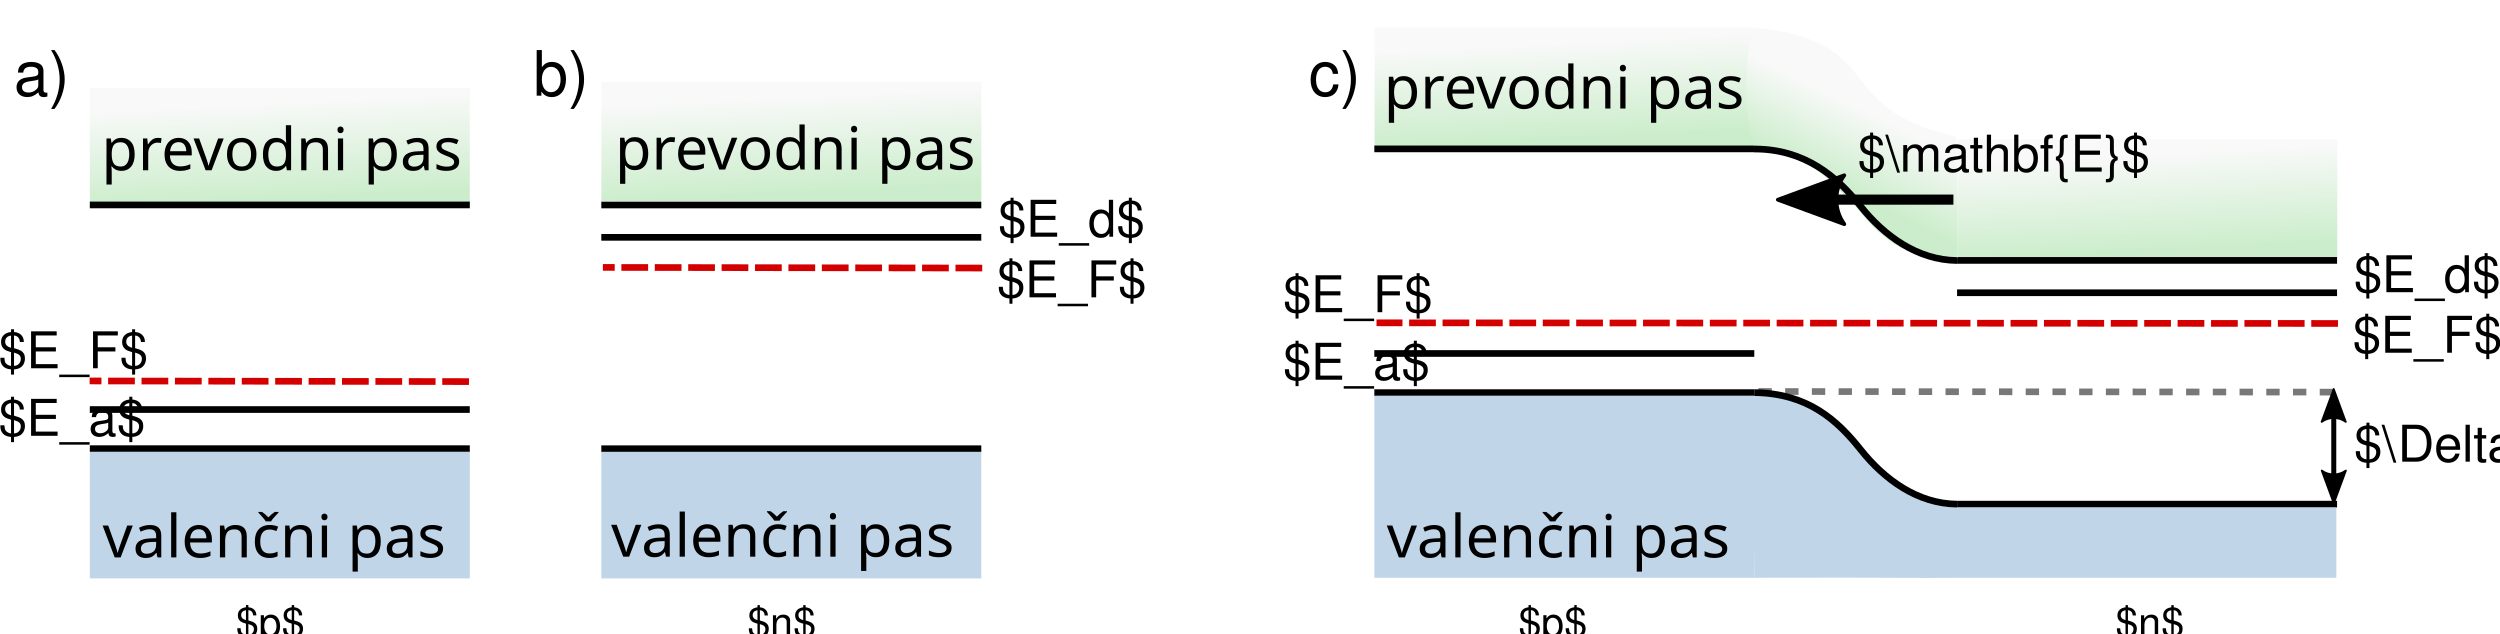
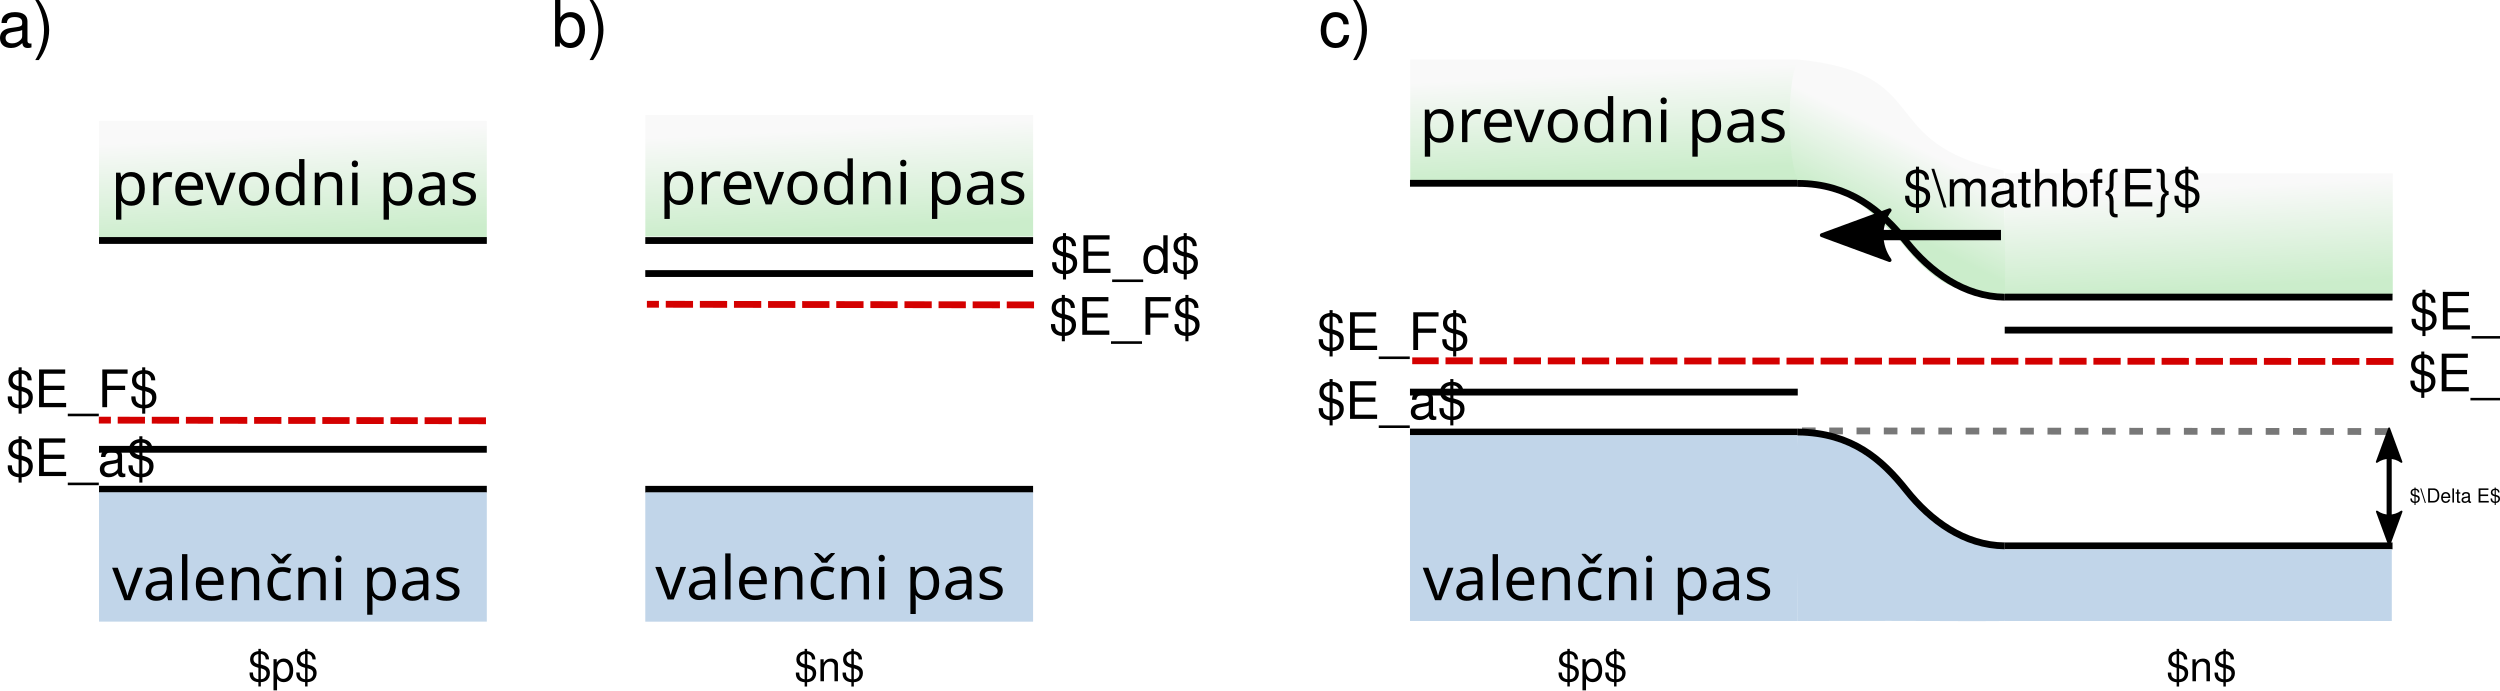
- <svg xmlns="http://www.w3.org/2000/svg" xmlns:xlink="http://www.w3.org/1999/xlink" version="1.1" id="svg2" viewBox="0 0 986.916 250.226" height="70.619mm" width="278.53mm">
+ <svg xmlns="http://www.w3.org/2000/svg" xmlns:xlink="http://www.w3.org/1999/xlink" version="1.1" id="svg2" viewBox="0 0 967.006 267.032" height="75.362mm" width="272.911mm">
  <defs id="defs4">
    <linearGradient id="linearGradient4352">
      <stop id="stop4354" offset="0" style="stop-color:#cbedcb;stop-opacity:1" />
      <stop id="stop4356" offset="1" style="stop-color:#f9f9f9;stop-opacity:1" />
    </linearGradient>
    <linearGradient id="linearGradient9941">
      <stop style="stop-color:#333333;stop-opacity:0.768" offset="0" id="stop9943" />
      <stop style="stop-color:#f9f9f9;stop-opacity:1" offset="1" id="stop9945" />
    </linearGradient>
    <marker orient="auto" refY="0" refX="0" id="Arrow2Mstart-9-7" style="overflow:visible">
-       <path id="path4360-2-5" style="fill:#000000;fill-opacity:1;fill-rule:evenodd;stroke:#000000;stroke-width:0.625;stroke-linejoin:round;stroke-opacity:1" d="M 8.719,4.034 -2.207,0.016 8.719,-4.002 c -1.745,2.372 -1.735,5.617 -6e-7,8.035 z" transform="scale(0.6,0.6)" />
+       <path id="path4360-2-5" style="fill:#000000;fill-opacity:1;fill-rule:evenodd;stroke:#000000;stroke-width:0.625;stroke-linejoin:round;stroke-opacity:1" d="M 8.719,4.034 -2.207,0.016 8.719,-4.002 c -1.745,2.372 -1.735,5.617 -6e-7,8.035 z" transform="scale(0.6)" />
    </marker>
    <marker orient="auto" refY="0" refX="0" id="marker6756-2-0-3" style="overflow:visible">
-       <path id="path6758-7-2-5" style="fill:#000000;fill-opacity:1;fill-rule:evenodd;stroke:#000000;stroke-width:0.625;stroke-linejoin:round;stroke-opacity:1" d="M 8.719,4.034 -2.207,0.016 8.719,-4.002 c -1.745,2.372 -1.735,5.617 -6e-7,8.035 z" transform="scale(-0.6,-0.6)" />
+       <path id="path6758-7-2-5" style="fill:#000000;fill-opacity:1;fill-rule:evenodd;stroke:#000000;stroke-width:0.625;stroke-linejoin:round;stroke-opacity:1" d="M 8.719,4.034 -2.207,0.016 8.719,-4.002 c -1.745,2.372 -1.735,5.617 -6e-7,8.035 z" transform="scale(-0.6)" />
    </marker>
    <marker orient="auto" refY="0" refX="0" id="marker6756-2-0-3-5" style="overflow:visible">
-       <path id="path6758-7-2-5-0" style="fill:#d40000;fill-opacity:1;fill-rule:evenodd;stroke:#d40000;stroke-width:0.625;stroke-linejoin:round;stroke-opacity:1" d="M 8.719,4.034 -2.207,0.016 8.719,-4.002 c -1.745,2.372 -1.735,5.617 -6e-7,8.035 z" transform="scale(-0.6,-0.6)" />
+       <path id="path6758-7-2-5-0" style="fill:#d40000;fill-opacity:1;fill-rule:evenodd;stroke:#d40000;stroke-width:0.625;stroke-linejoin:round;stroke-opacity:1" d="M 8.719,4.034 -2.207,0.016 8.719,-4.002 c -1.745,2.372 -1.735,5.617 -6e-7,8.035 z" transform="scale(-0.6)" />
    </marker>
    <marker orient="auto" refY="0" refX="0" id="Arrow2Mstart-9-7-0" style="overflow:visible">
-       <path id="path4360-2-5-6" style="fill:#000000;fill-opacity:1;fill-rule:evenodd;stroke:#000000;stroke-width:0.625;stroke-linejoin:round;stroke-opacity:1" d="M 8.719,4.034 -2.207,0.016 8.719,-4.002 c -1.745,2.372 -1.735,5.617 -6e-7,8.035 z" transform="scale(0.6,0.6)" />
+       <path id="path4360-2-5-6" style="fill:#000000;fill-opacity:1;fill-rule:evenodd;stroke:#000000;stroke-width:0.625;stroke-linejoin:round;stroke-opacity:1" d="M 8.719,4.034 -2.207,0.016 8.719,-4.002 c -1.745,2.372 -1.735,5.617 -6e-7,8.035 z" transform="scale(0.6)" />
    </marker>
    <marker orient="auto" refY="0" refX="0" id="marker6756-2-0-3-1" style="overflow:visible">
-       <path id="path6758-7-2-5-5" style="fill:#000000;fill-opacity:1;fill-rule:evenodd;stroke:#000000;stroke-width:0.625;stroke-linejoin:round;stroke-opacity:1" d="M 8.719,4.034 -2.207,0.016 8.719,-4.002 c -1.745,2.372 -1.735,5.617 -6e-7,8.035 z" transform="scale(-0.6,-0.6)" />
+       <path id="path6758-7-2-5-5" style="fill:#000000;fill-opacity:1;fill-rule:evenodd;stroke:#000000;stroke-width:0.625;stroke-linejoin:round;stroke-opacity:1" d="M 8.719,4.034 -2.207,0.016 8.719,-4.002 c -1.745,2.372 -1.735,5.617 -6e-7,8.035 z" transform="scale(-0.6)" />
    </marker>
    <marker orient="auto" refY="0" refX="0" id="marker6756-2-0-3-5-7" style="overflow:visible">
-       <path id="path6758-7-2-5-0-6" style="fill:#d40000;fill-opacity:1;fill-rule:evenodd;stroke:#d40000;stroke-width:0.625;stroke-linejoin:round;stroke-opacity:1" d="M 8.719,4.034 -2.207,0.016 8.719,-4.002 c -1.745,2.372 -1.735,5.617 -6e-7,8.035 z" transform="scale(-0.6,-0.6)" />
+       <path id="path6758-7-2-5-0-6" style="fill:#d40000;fill-opacity:1;fill-rule:evenodd;stroke:#d40000;stroke-width:0.625;stroke-linejoin:round;stroke-opacity:1" d="M 8.719,4.034 -2.207,0.016 8.719,-4.002 c -1.745,2.372 -1.735,5.617 -6e-7,8.035 z" transform="scale(-0.6)" />
    </marker>
    <marker orient="auto" refY="0" refX="0" id="Arrow2Mstart-9-7-0-8" style="overflow:visible">
-       <path id="path4360-2-5-6-9" style="fill:#000000;fill-opacity:1;fill-rule:evenodd;stroke:#000000;stroke-width:0.625;stroke-linejoin:round;stroke-opacity:1" d="M 8.719,4.034 -2.207,0.016 8.719,-4.002 c -1.745,2.372 -1.735,5.617 -6e-7,8.035 z" transform="scale(0.6,0.6)" />
+       <path id="path4360-2-5-6-9" style="fill:#000000;fill-opacity:1;fill-rule:evenodd;stroke:#000000;stroke-width:0.625;stroke-linejoin:round;stroke-opacity:1" d="M 8.719,4.034 -2.207,0.016 8.719,-4.002 c -1.745,2.372 -1.735,5.617 -6e-7,8.035 z" transform="scale(0.6)" />
    </marker>
    <marker orient="auto" refY="0" refX="0" id="marker6756-2-0-3-1-2" style="overflow:visible">
-       <path id="path6758-7-2-5-5-6" style="fill:#000000;fill-opacity:1;fill-rule:evenodd;stroke:#000000;stroke-width:0.625;stroke-linejoin:round;stroke-opacity:1" d="M 8.719,4.034 -2.207,0.016 8.719,-4.002 c -1.745,2.372 -1.735,5.617 -6e-7,8.035 z" transform="scale(-0.6,-0.6)" />
+       <path id="path6758-7-2-5-5-6" style="fill:#000000;fill-opacity:1;fill-rule:evenodd;stroke:#000000;stroke-width:0.625;stroke-linejoin:round;stroke-opacity:1" d="M 8.719,4.034 -2.207,0.016 8.719,-4.002 c -1.745,2.372 -1.735,5.617 -6e-7,8.035 z" transform="scale(-0.6)" />
    </marker>
    <marker orient="auto" refY="0" refX="0" id="marker6756-2-0-3-5-7-9" style="overflow:visible">
-       <path id="path6758-7-2-5-0-6-5" style="fill:#d40000;fill-opacity:1;fill-rule:evenodd;stroke:#d40000;stroke-width:0.625;stroke-linejoin:round;stroke-opacity:1" d="M 8.719,4.034 -2.207,0.016 8.719,-4.002 c -1.745,2.372 -1.735,5.617 -6e-7,8.035 z" transform="scale(-0.6,-0.6)" />
+       <path id="path6758-7-2-5-0-6-5" style="fill:#d40000;fill-opacity:1;fill-rule:evenodd;stroke:#d40000;stroke-width:0.625;stroke-linejoin:round;stroke-opacity:1" d="M 8.719,4.034 -2.207,0.016 8.719,-4.002 c -1.745,2.372 -1.735,5.617 -6e-7,8.035 z" transform="scale(-0.6)" />
    </marker>
    <linearGradient xlink:href="#linearGradient4352" id="linearGradient9019" gradientUnits="userSpaceOnUse" gradientTransform="matrix(1.023891,0,0,1.843137,169.1498,-115.9246)" x1="432.261" y1="93.334" x2="431.679" y2="72.025" />
    <linearGradient xlink:href="#linearGradient9941" id="linearGradient4749" gradientUnits="userSpaceOnUse" gradientTransform="matrix(1.023891,0,0,1.843137,399.2023,-115.9027)" x1="434.523" y1="214.882" x2="432.261" y2="76.877" />
    <marker orient="auto" refY="0" refX="0" id="Arrow2Mstart-9-3-0" style="overflow:visible">
      <path id="path4360-2-6-6" style="fill:#000000;fill-opacity:1;fill-rule:evenodd;stroke:#000000;stroke-width:0.625;stroke-linejoin:round;stroke-opacity:1" d="M 8.719,4.034 -2.207,0.016 8.719,-4.002 c -1.745,2.372 -1.735,5.617 -6e-7,8.035 z" transform="scale(0.6)" />
    </marker>
    <marker orient="auto" refY="0" refX="0" id="marker6756-2-0-1-3" style="overflow:visible">
      <path id="path6758-7-2-0-2" style="fill:#000000;fill-opacity:1;fill-rule:evenodd;stroke:#000000;stroke-width:0.625;stroke-linejoin:round;stroke-opacity:1" d="M 8.719,4.034 -2.207,0.016 8.719,-4.002 c -1.745,2.372 -1.735,5.617 -6e-7,8.035 z" transform="scale(-0.6)" />
    </marker>
-     <linearGradient xlink:href="#linearGradient4352" id="linearGradient9019-3" gradientUnits="userSpaceOnUse" gradientTransform="matrix(1.023891,0,0,1.843137,371.0911,-118.2033)" x1="432.261" y1="93.334" x2="431.679" y2="72.025" />
+     <linearGradient xlink:href="#linearGradient4352" id="linearGradient9019-3" gradientUnits="userSpaceOnUse" gradientTransform="matrix(1.023891,0,0,1.843137,380.4661,-118.2033)" x1="432.261" y1="93.334" x2="431.679" y2="72.025" />
    <linearGradient xlink:href="#linearGradient4352" id="linearGradient9019-3-3" gradientUnits="userSpaceOnUse" gradientTransform="matrix(1.023891,0,0,1.843137,676.3318,-139.6655)" x1="432.261" y1="93.334" x2="431.679" y2="72.025" />
    <linearGradient xlink:href="#linearGradient4352" id="linearGradient9019-3-3-9" gradientUnits="userSpaceOnUse" gradientTransform="matrix(1.023891,0,0,1.843137,906.3844,-95.64363)" x1="432.261" y1="93.334" x2="431.679" y2="72.025" />
    <linearGradient xlink:href="#linearGradient4352" id="linearGradient1047" x1="1222.693" y1="49.116" x2="1236.976" y2="20.265" gradientUnits="userSpaceOnUse" gradientTransform="translate(-3.2226563e-5,3.0991211e-6)" />
  </defs>
-   <g id="layer1" transform="translate(-500.5164,23.16668)">
+   <g id="layer1" transform="translate(-497.6721,35.28532)">
    <rect style="opacity:1;fill:url(#linearGradient9019);fill-opacity:1;fill-rule:nonzero;stroke:none;stroke-width:2;stroke-linecap:butt;stroke-linejoin:bevel;stroke-miterlimit:4;stroke-dasharray:none;stroke-dashoffset:0;stroke-opacity:1" id="rect5024-8-4-3-9-7" width="150" height="47" x="535.97" y="11.485" />
    <path style="fill:none;fill-rule:evenodd;stroke:#000000;stroke-width:2.638;stroke-linecap:butt;stroke-linejoin:miter;stroke-miterlimit:4;stroke-dasharray:none;stroke-opacity:1" d="m 685.97,153.954 h -150" id="path3450-5-59-1-3-1" />
    <rect style="opacity:1;fill:#c1d5e9;fill-opacity:1;fill-rule:nonzero;stroke:none;stroke-width:2;stroke-linecap:butt;stroke-linejoin:bevel;stroke-miterlimit:4;stroke-dasharray:none;stroke-dashoffset:0;stroke-opacity:1" id="rect5024-8-9-7-7" width="150" height="50" x="535.97" y="155.162" />
    <path style="fill:none;fill-rule:evenodd;stroke:#000000;stroke-width:2.638;stroke-linecap:butt;stroke-linejoin:miter;stroke-miterlimit:4;stroke-dasharray:none;stroke-opacity:1" d="m 685.97,57.733 h -150" id="path3450-5-59-1-4-4-6" />
    <path style="fill:#999999;fill-rule:evenodd;stroke:#000000;stroke-width:2.638;stroke-linecap:butt;stroke-linejoin:miter;stroke-miterlimit:4;stroke-dasharray:none;stroke-opacity:1" d="m 685.964,138.505 h -150" id="path3450-5-59-1-3-4-4" />
    <path style="fill:#ff0000;fill-rule:evenodd;stroke:#d40000;stroke-width:2.638;stroke-linecap:butt;stroke-linejoin:miter;stroke-miterlimit:4;stroke-dasharray:10.552, 2.638;stroke-dashoffset:0;stroke-opacity:1" d="m 685.65,127.471 -149.75,-0.25" id="path3450-5-59-1-3-4-4-6" />
-     <path style="fill:none;fill-rule:evenodd;stroke:#000000;stroke-width:2.638;stroke-linecap:butt;stroke-linejoin:miter;stroke-miterlimit:4;stroke-dasharray:none;stroke-opacity:1" d="m 887.897,153.976 h -150" id="path3450-5-59-1-3" />
-     <rect style="opacity:1;fill:#c1d5e9;fill-opacity:1;fill-rule:nonzero;stroke:none;stroke-width:2;stroke-linecap:butt;stroke-linejoin:bevel;stroke-miterlimit:4;stroke-dasharray:none;stroke-dashoffset:0;stroke-opacity:1" id="rect5024-8-9-7" width="150" height="50" x="737.897" y="155.184" />
-     <path style="fill:none;fill-rule:evenodd;stroke:#000000;stroke-width:2.638;stroke-linecap:butt;stroke-linejoin:miter;stroke-miterlimit:4;stroke-dasharray:none;stroke-opacity:1" d="m 887.897,57.755 h -150" id="path3450-5-59-1-4-4" />
-     <path style="fill:none;fill-rule:evenodd;stroke:#000000;stroke-width:2.638;stroke-linecap:butt;stroke-linejoin:miter;stroke-miterlimit:4;stroke-dasharray:none;stroke-opacity:1" d="m 887.892,70.526 h -150" id="path3450-5-59-1-3-4" />
-     <path style="fill:#ff0000;fill-rule:evenodd;stroke:#d40000;stroke-width:2.638;stroke-linecap:butt;stroke-linejoin:miter;stroke-miterlimit:4;stroke-dasharray:10.552, 2.638;stroke-dashoffset:0;stroke-opacity:1" d="m 888.266,82.649 -149.75,-0.25" id="path3450-5-59-1-3-4-4-6-5" />
-     <path style="fill:#ff0000;fill-rule:evenodd;stroke:#787878;stroke-width:2.638;stroke-linecap:butt;stroke-linejoin:miter;stroke-miterlimit:4;stroke-dasharray:5.276,5.276;stroke-dashoffset:0;stroke-opacity:1" d="m 1421.547,131.63 -228.494,-0.25" id="path3450-5-59-1-3-4-4-6-5-1-0-20" />
+     <path style="fill:none;fill-rule:evenodd;stroke:#000000;stroke-width:2.638;stroke-linecap:butt;stroke-linejoin:miter;stroke-miterlimit:4;stroke-dasharray:none;stroke-opacity:1" d="m 887.897,153.976 h -150" id="path3450-5-59-1-3" transform="translate(9.374999)" />
+     <rect style="opacity:1;fill:#c1d5e9;fill-opacity:1;fill-rule:nonzero;stroke:none;stroke-width:2;stroke-linecap:butt;stroke-linejoin:bevel;stroke-miterlimit:4;stroke-dasharray:none;stroke-dashoffset:0;stroke-opacity:1" id="rect5024-8-9-7" width="150" height="50" x="747.272" y="155.184" />
+     <path style="fill:none;fill-rule:evenodd;stroke:#000000;stroke-width:2.638;stroke-linecap:butt;stroke-linejoin:miter;stroke-miterlimit:4;stroke-dasharray:none;stroke-opacity:1" d="m 887.897,57.755 h -150" id="path3450-5-59-1-4-4" transform="translate(9.374999)" />
+     <path style="fill:none;fill-rule:evenodd;stroke:#000000;stroke-width:2.638;stroke-linecap:butt;stroke-linejoin:miter;stroke-miterlimit:4;stroke-dasharray:none;stroke-opacity:1" d="m 887.892,70.526 h -150" id="path3450-5-59-1-3-4" transform="translate(9.374999)" />
+     <path style="fill:#ff0000;fill-rule:evenodd;stroke:#d40000;stroke-width:2.638;stroke-linecap:butt;stroke-linejoin:miter;stroke-miterlimit:4;stroke-dasharray:10.552, 2.638;stroke-dashoffset:0;stroke-opacity:1" d="m 888.266,82.649 -149.75,-0.25" id="path3450-5-59-1-3-4-4-6-5" transform="translate(9.374999)" />
+     <path style="fill:#ff0000;fill-rule:evenodd;stroke:#787878;stroke-width:2.638;stroke-linecap:butt;stroke-linejoin:miter;stroke-miterlimit:4;stroke-dasharray:5.276, 5.276;stroke-dashoffset:0;stroke-opacity:1" d="m 1421.547,131.63 -228.494,-0.25" id="path3450-5-59-1-3-4-4-6-5-1-0-20" />
    <path style="fill:none;fill-rule:evenodd;stroke:#000000;stroke-width:2.638;stroke-linecap:butt;stroke-linejoin:miter;stroke-miterlimit:4;stroke-dasharray:none;stroke-opacity:1" d="m 1193.059,131.83 h -150" id="path3450-5-59-1-3-1-1" />
    <rect style="opacity:1;fill:#c1d5e9;fill-opacity:1;fill-rule:nonzero;stroke:none;stroke-width:2;stroke-linecap:butt;stroke-linejoin:bevel;stroke-miterlimit:4;stroke-dasharray:none;stroke-dashoffset:0;stroke-opacity:1" id="rect5024-8-9-7-7-8" width="150" height="71.885" x="1043.059" y="133.037" />
    <rect style="opacity:1;fill:url(#linearGradient9019-3-3);fill-opacity:1;fill-rule:nonzero;stroke:none;stroke-width:2;stroke-linecap:butt;stroke-linejoin:bevel;stroke-miterlimit:4;stroke-dasharray:none;stroke-dashoffset:0;stroke-opacity:1" id="rect5024-8-4-3-9-7-5-2" width="150" height="47" x="1043.152" y="-12.256" />
    <path style="fill:none;fill-rule:evenodd;stroke:#000000;stroke-width:2.638;stroke-linecap:butt;stroke-linejoin:miter;stroke-miterlimit:4;stroke-dasharray:none;stroke-opacity:1" d="m 1193.059,35.608 h -150" id="path3450-5-59-1-4-4-6-7" />
    <path style="fill:#999999;fill-rule:evenodd;stroke:#000000;stroke-width:2.638;stroke-linecap:butt;stroke-linejoin:miter;stroke-miterlimit:4;stroke-dasharray:none;stroke-opacity:1" d="m 1193.053,116.38 h -150" id="path3450-5-59-1-3-4-4-9" />
    <path style="fill:none;fill-rule:evenodd;stroke:#000000;stroke-width:2.638;stroke-linecap:butt;stroke-linejoin:miter;stroke-miterlimit:4;stroke-dasharray:none;stroke-opacity:1" d="m 1423.111,175.852 h -150" id="path3450-5-59-1-3-0" />
    <rect style="opacity:1;fill:#c1d5e9;fill-opacity:1;fill-rule:nonzero;stroke:none;stroke-width:2;stroke-linecap:butt;stroke-linejoin:bevel;stroke-miterlimit:4;stroke-dasharray:none;stroke-dashoffset:0;stroke-opacity:1" id="rect5024-8-9-7-2" width="149.721" height="27.704" x="1273.111" y="177.218" />
    <rect style="opacity:1;fill:url(#linearGradient9019-3-3-9);fill-opacity:1;fill-rule:nonzero;stroke:none;stroke-width:2;stroke-linecap:butt;stroke-linejoin:bevel;stroke-miterlimit:4;stroke-dasharray:none;stroke-dashoffset:0;stroke-opacity:1" id="rect5024-8-4-3-9-7-5-2-7" width="150" height="47" x="1273.205" y="31.766" />
    <path style="fill:none;fill-rule:evenodd;stroke:#000000;stroke-width:2.638;stroke-linecap:butt;stroke-linejoin:miter;stroke-miterlimit:4;stroke-dasharray:none;stroke-opacity:1" d="m 1423.111,79.63 h -150" id="path3450-5-59-1-4-4-3" />
    <path style="fill:none;fill-rule:evenodd;stroke:#000000;stroke-width:2.638;stroke-linecap:butt;stroke-linejoin:miter;stroke-miterlimit:4;stroke-dasharray:none;stroke-opacity:1" d="m 1423.105,92.402 h -150" id="path3450-5-59-1-3-4-7" />
    <path style="fill:#ff0000;fill-rule:evenodd;stroke:#d40000;stroke-width:2.638;stroke-linecap:butt;stroke-linejoin:miter;stroke-miterlimit:4;stroke-dasharray:10.552, 2.638;stroke-dashoffset:0;stroke-opacity:1" d="m 1423.48,104.524 -379.56,-0.25" id="path3450-5-59-1-3-4-4-6-5-1" />
    <path style="fill:url(#linearGradient1047);fill-opacity:1;fill-rule:evenodd;stroke:none;stroke-width:0.937px;stroke-linecap:butt;stroke-linejoin:miter;stroke-opacity:1" d="m 1272.679,30.669 c -50.243,-10.902 -26.123,-37.594 -79.527,-42.924 -4.793,9.907 -3.881,39.708 0,47 22.22,2.69 30.374,14.779 38.267,21.618 17.032,22.029 26.718,21.93 41.786,22.404 0.13,-16.559 0.074,-29.031 -0.526,-48.097 z" id="path147-3" />
    <path style="fill:none;fill-rule:evenodd;stroke:#000000;stroke-width:2.64;stroke-linecap:butt;stroke-linejoin:miter;stroke-miterlimit:4;stroke-dasharray:none;stroke-opacity:1" d="m 1192.951,35.655 c 20.1,-0.044 32.802,10.923 42.06,22.574 9.257,11.651 22.439,21.299 38.108,21.444" id="path4813" />
    <path style="fill:#c1d5e9;fill-opacity:1;fill-rule:evenodd;stroke:none;stroke-width:0.937px;stroke-linecap:butt;stroke-linejoin:miter;stroke-opacity:1" d="m 1193.059,204.922 c 60.914,-0.163 61.032,0.202 80.052,0 4.793,-9.907 3.881,-20.571 0,-27.863 -22.22,-2.69 -30.374,-14.779 -38.267,-21.618 -17.032,-22.029 -26.718,-21.93 -41.786,-22.404 -2.12,26.221 0.099,47.09 0,71.885 z" id="path147" />
    <path style="fill:none;fill-rule:evenodd;stroke:#000000;stroke-width:2.64;stroke-linecap:butt;stroke-linejoin:miter;stroke-miterlimit:4;stroke-dasharray:none;stroke-opacity:1" d="m 1193.034,131.821 c 21.187,0.253 32.802,10.923 42.06,22.574 9.257,11.651 22.348,21.312 38.017,21.456" id="path4813-4" />
    <path style="fill:none;fill-rule:evenodd;stroke:#000000;stroke-width:4;stroke-linecap:butt;stroke-linejoin:miter;stroke-miterlimit:4;stroke-dasharray:none;stroke-opacity:1;marker-end:url(#marker6756-2-0-3-1)" d="m 1271.658,55.64 h -64" id="path6462" />
    <path style="fill:none;fill-rule:evenodd;stroke:#000000;stroke-width:1.976;stroke-linecap:butt;stroke-linejoin:miter;stroke-miterlimit:4;stroke-dasharray:none;stroke-opacity:1;marker-start:url(#Arrow2Mstart-9-3-0);marker-end:url(#marker6756-2-0-1-3)" d="m 1421.809,172.931 v -39.894" id="path3450-5-9-4-3-4" />
-     <text xml:space="preserve" style="font-style:italic;font-variant:normal;font-weight:normal;font-stretch:normal;line-height:0%;font-family:msbm10;-inkscape-font-specification:'msbm10 Italic';letter-spacing:0px;word-spacing:0px;fill:#000000;fill-opacity:1;stroke:none;stroke-width:0.937px;stroke-linecap:butt;stroke-linejoin:miter;stroke-opacity:1" x="1468.369" y="200.211" id="text17025">
-       <tspan id="tspan17023" x="1468.369" y="200.211" style="font-size:23.437px;line-height:1.25;stroke-width:0.937px"> </tspan>
-     </text>
-     <text xml:space="preserve" style="font-style:normal;font-variant:normal;font-weight:normal;font-stretch:normal;line-height:0%;font-family:'Nimbus Sans L';-inkscape-font-specification:Sans;letter-spacing:0px;word-spacing:0px;fill:#000000;fill-opacity:1;stroke:none;stroke-width:1px;stroke-linecap:butt;stroke-linejoin:miter;stroke-opacity:1" x="499.865" y="148.864" id="text4870-3-7-9-5-2">
-       <tspan id="tspan4872-6-8-7-4-6" x="499.865" y="148.864" style="font-size:20px;line-height:1.25">$E_a$</tspan>
-     </text>
-     <text xml:space="preserve" style="font-style:normal;font-variant:normal;font-weight:normal;font-stretch:normal;line-height:0%;font-family:'Nimbus Sans L';-inkscape-font-specification:Sans;letter-spacing:0px;word-spacing:0px;fill:#000000;fill-opacity:1;stroke:none;stroke-width:1px;stroke-linecap:butt;stroke-linejoin:miter;stroke-opacity:1" x="894.455" y="70.3" id="text4870-3-7-9-5">
-       <tspan id="tspan4872-6-8-7-4" x="894.455" y="70.3" style="font-size:20px;line-height:1.25">$E_d$</tspan>
-     </text>
-     <g id="g16998" transform="translate(0,0.02187021)">
-       <text id="text5056-2-1-5-6-7-1" y="228.182" x="593.546" style="font-style:normal;font-variant:normal;font-weight:normal;font-stretch:normal;line-height:0%;font-family:'Nimbus Sans L';-inkscape-font-specification:Sans;letter-spacing:0px;word-spacing:0px;fill:#000000;fill-opacity:1;stroke:none;stroke-width:1px;stroke-linecap:butt;stroke-linejoin:miter;stroke-opacity:1" xml:space="preserve">
-         <tspan style="font-size:16.25px;line-height:1.25" y="228.182" x="593.546" id="tspan5058-7-9-0-1-4-0">$p$</tspan>
-       </text>
-       <text id="text5056-2-1-5-6-7" y="228.204" x="795.473" style="font-style:normal;font-variant:normal;font-weight:normal;font-stretch:normal;line-height:0%;font-family:'Nimbus Sans L';-inkscape-font-specification:Sans;letter-spacing:0px;word-spacing:0px;fill:#000000;fill-opacity:1;stroke:none;stroke-width:1px;stroke-linecap:butt;stroke-linejoin:miter;stroke-opacity:1" xml:space="preserve">
-         <tspan style="font-size:16.25px;line-height:1.25" y="228.204" x="795.473" id="tspan5058-7-9-0-1-4">$n$</tspan>
-       </text>
-     </g>
-     <text xml:space="preserve" style="font-style:normal;font-variant:normal;font-weight:normal;font-stretch:normal;line-height:0%;font-family:'Nimbus Sans L';-inkscape-font-specification:Sans;letter-spacing:0px;word-spacing:0px;fill:#000000;fill-opacity:1;stroke:none;stroke-width:1px;stroke-linecap:butt;stroke-linejoin:miter;stroke-opacity:1" x="894.007" y="94.214" id="text4870-3-7-9-5-3">
-       <tspan id="tspan4872-6-8-7-4-5" x="894.007" y="94.214" style="font-size:20px;line-height:1.25">$E_F$</tspan>
-     </text>
-     <text xml:space="preserve" style="font-style:normal;font-variant:normal;font-weight:normal;font-stretch:normal;line-height:0%;font-family:'Nimbus Sans L';-inkscape-font-specification:Sans;letter-spacing:0px;word-spacing:0px;fill:#000000;fill-opacity:1;stroke:none;stroke-width:1px;stroke-linecap:butt;stroke-linejoin:miter;stroke-opacity:1" x="499.865" y="122.214" id="text4870-3-7-9-5-2-6">
-       <tspan id="tspan4872-6-8-7-4-6-2" x="499.865" y="122.214" style="font-size:20px;line-height:1.25">$E_F$</tspan>
-     </text>
-     <text xml:space="preserve" style="font-style:italic;font-variant:normal;font-weight:normal;font-stretch:normal;line-height:0%;font-family:msbm10;-inkscape-font-specification:'msbm10 Italic';letter-spacing:0px;word-spacing:0px;fill:#000000;fill-opacity:1;stroke:none;stroke-width:0.937px;stroke-linecap:butt;stroke-linejoin:miter;stroke-opacity:1" x="541.022" y="196.871" id="text11946">
-       <tspan id="tspan11944" x="541.022" y="196.871" style="font-style:normal;font-variant:normal;font-weight:normal;font-stretch:normal;font-size:23.437px;line-height:1.25;font-family:msbm10;-inkscape-font-specification:msbm10;stroke-width:0.937px">valenčni pas</tspan>
-     </text>
-     <text xml:space="preserve" style="font-style:italic;font-variant:normal;font-weight:normal;font-stretch:normal;line-height:0%;font-family:msbm10;-inkscape-font-specification:'msbm10 Italic';letter-spacing:0px;word-spacing:0px;fill:#000000;fill-opacity:1;stroke:none;stroke-width:0.937px;stroke-linecap:butt;stroke-linejoin:miter;stroke-opacity:1" x="540.551" y="44.059" id="text11946-9">
-       <tspan id="tspan11944-1" x="540.551" y="44.059" style="font-style:normal;font-variant:normal;font-weight:normal;font-stretch:normal;font-size:23.437px;line-height:1.25;font-family:msbm10;-inkscape-font-specification:msbm10;stroke-width:0.937px">prevodni pas</tspan>
-     </text>
-     <text xml:space="preserve" style="font-style:normal;font-variant:normal;font-weight:normal;font-stretch:normal;line-height:0%;font-family:'Nimbus Sans L';-inkscape-font-specification:'Nimbus Sans L';letter-spacing:0px;word-spacing:0px;fill:#000000;fill-opacity:1;stroke:none;stroke-width:0.988px;stroke-linecap:butt;stroke-linejoin:miter;stroke-opacity:1" x="506.01" y="14.591" id="text8370">
-       <tspan id="tspan8368" x="506.01" y="14.591" style="font-style:normal;font-variant:normal;font-weight:normal;font-stretch:normal;font-size:24.694px;line-height:1.25;font-family:'Nimbus Sans L';-inkscape-font-specification:'Nimbus Sans L';stroke-width:0.988px">a)</tspan>
-     </text>
-     <text xml:space="preserve" style="font-style:italic;font-variant:normal;font-weight:normal;font-stretch:normal;line-height:0%;font-family:msbm10;-inkscape-font-specification:'msbm10 Italic';letter-spacing:0px;word-spacing:0px;fill:#000000;fill-opacity:1;stroke:none;stroke-width:0.988px;stroke-linecap:butt;stroke-linejoin:miter;stroke-opacity:1" x="711.045" y="14.591" id="text8370-2">
-       <tspan id="tspan8368-2" x="711.045" y="14.591" style="font-style:normal;font-variant:normal;font-weight:normal;font-stretch:normal;font-size:24.694px;line-height:1.25;font-family:'Nimbus Sans L';-inkscape-font-specification:'Nimbus Sans L';stroke-width:0.988px">b)</tspan>
-     </text>
+     <rect style="opacity:1;fill:url(#linearGradient9019-3);fill-opacity:1;fill-rule:nonzero;stroke:none;stroke-width:2;stroke-linecap:butt;stroke-linejoin:bevel;stroke-miterlimit:4;stroke-dasharray:none;stroke-dashoffset:0;stroke-opacity:1" id="rect5024-8-4-3-9-7-5" width="150" height="47" x="747.286" y="9.206" />
    <text xml:space="preserve" style="font-style:normal;font-variant:normal;font-weight:normal;font-stretch:normal;line-height:0%;font-family:'Nimbus Sans L';-inkscape-font-specification:Sans;letter-spacing:0px;word-spacing:0px;fill:#000000;fill-opacity:1;stroke:none;stroke-width:1px;stroke-linecap:butt;stroke-linejoin:miter;stroke-opacity:1" x="1233.773" y="44.58" id="text4870-3-7-9-5-5-5">
      <tspan id="tspan4872-6-8-7-4-9-6" x="1233.773" y="44.58" style="font-size:20px;line-height:1.25">$\mathbf{E}$</tspan>
    </text>
    <text xml:space="preserve" style="font-style:normal;font-variant:normal;font-weight:normal;font-stretch:normal;line-height:0%;font-family:'Nimbus Sans L';-inkscape-font-specification:Sans;letter-spacing:0px;word-spacing:0px;fill:#000000;fill-opacity:1;stroke:none;stroke-width:1px;stroke-linecap:butt;stroke-linejoin:miter;stroke-opacity:1" x="1429.668" y="92.176" id="text4870-3-7-9-5-5">
      <tspan id="tspan4872-6-8-7-4-9" x="1429.668" y="92.176" style="font-size:20px;line-height:1.25">$E_d$</tspan>
    </text>
    <text xml:space="preserve" style="font-style:normal;font-variant:normal;font-weight:normal;font-stretch:normal;line-height:0%;font-family:'Nimbus Sans L';-inkscape-font-specification:Sans;letter-spacing:0px;word-spacing:0px;fill:#000000;fill-opacity:1;stroke:none;stroke-width:1px;stroke-linecap:butt;stroke-linejoin:miter;stroke-opacity:1" x="1006.954" y="126.74" id="text4870-3-7-9-5-2-8">
      <tspan id="tspan4872-6-8-7-4-6-9" x="1006.954" y="126.74" style="font-size:20px;line-height:1.25">$E_a$</tspan>
    </text>
    <text xml:space="preserve" style="font-style:normal;font-variant:normal;font-weight:normal;font-stretch:normal;line-height:0%;font-family:'Nimbus Sans L';-inkscape-font-specification:Sans;letter-spacing:0px;word-spacing:0px;fill:#000000;fill-opacity:1;stroke:none;stroke-width:1px;stroke-linecap:butt;stroke-linejoin:miter;stroke-opacity:1" x="1429.22" y="116.089" id="text4870-3-7-9-5-3-2">
      <tspan id="tspan4872-6-8-7-4-5-9" x="1429.22" y="116.089" style="font-size:20px;line-height:1.25">$E_F$</tspan>
    </text>
    <text xml:space="preserve" style="font-style:normal;font-variant:normal;font-weight:normal;font-stretch:normal;line-height:0%;font-family:'Nimbus Sans L';-inkscape-font-specification:Sans;letter-spacing:0px;word-spacing:0px;fill:#000000;fill-opacity:1;stroke:none;stroke-width:1px;stroke-linecap:butt;stroke-linejoin:miter;stroke-opacity:1" x="1006.954" y="100.089" id="text4870-3-7-9-5-2-6-3">
      <tspan id="tspan4872-6-8-7-4-6-2-1" x="1006.954" y="100.089" style="font-size:20px;line-height:1.25">$E_F$</tspan>
    </text>
    <text xml:space="preserve" style="font-style:normal;font-variant:normal;font-weight:normal;font-stretch:normal;line-height:0%;font-family:'Nimbus Sans L';-inkscape-font-specification:Sans;letter-spacing:0px;word-spacing:0px;fill:#000000;fill-opacity:1;stroke:none;stroke-width:1px;stroke-linecap:butt;stroke-linejoin:miter;stroke-opacity:1" x="1429.713" y="159.084" id="text4870-3-7-9-5-3-2-7">
-       <tspan id="tspan4872-6-8-7-4-5-9-7" x="1429.713" y="159.084" style="font-size:20px;line-height:1.25;stroke-width:1px">$\Delta E$</tspan>
+       <tspan id="tspan4872-6-8-7-4-5-9-7" x="1429.713" y="159.084" style="font-size:7.5px;line-height:1.25;stroke-width:1px">$\Delta E$</tspan>
    </text>
-     <text xml:space="preserve" style="font-style:italic;font-variant:normal;font-weight:normal;font-stretch:normal;line-height:0%;font-family:msbm10;-inkscape-font-specification:'msbm10 Italic';letter-spacing:0px;word-spacing:0px;fill:#000000;fill-opacity:1;stroke:none;stroke-width:0.988px;stroke-linecap:butt;stroke-linejoin:miter;stroke-opacity:1" x="1017.132" y="14.591" id="text8370-2-6">
-       <tspan id="tspan8368-2-1" x="1017.132" y="14.591" style="font-style:normal;font-variant:normal;font-weight:normal;font-stretch:normal;font-size:24.694px;line-height:1.25;font-family:'Nimbus Sans L';-inkscape-font-specification:'Nimbus Sans L';stroke-width:0.988px">c)</tspan>
+     <text xml:space="preserve" style="font-style:italic;font-variant:normal;font-weight:normal;font-stretch:normal;line-height:0%;font-family:msbm10;-inkscape-font-specification:'msbm10 Italic';letter-spacing:0px;word-spacing:0px;fill:#000000;fill-opacity:1;stroke:none;stroke-width:0.988px;stroke-linecap:butt;stroke-linejoin:miter;stroke-opacity:1" x="1007.757" y="-17.284" id="text8370-2-6">
+       <tspan id="tspan8368-2-1" x="1007.757" y="-17.284" style="font-style:normal;font-variant:normal;font-weight:normal;font-stretch:normal;font-size:24.694px;line-height:1.25;font-family:'Nimbus Sans L';-inkscape-font-specification:'Nimbus Sans L';stroke-width:0.988px">c)</tspan>
    </text>
    <text xml:space="preserve" style="font-style:italic;font-variant:normal;font-weight:normal;font-stretch:normal;line-height:0%;font-family:msbm10;-inkscape-font-specification:'msbm10 Italic';letter-spacing:0px;word-spacing:0px;fill:#000000;fill-opacity:1;stroke:none;stroke-width:0.937px;stroke-linecap:butt;stroke-linejoin:miter;stroke-opacity:1" x="1047.981" y="196.871" id="text11946-7">
      <tspan id="tspan11944-3" x="1047.981" y="196.871" style="font-style:normal;font-variant:normal;font-weight:normal;font-stretch:normal;font-size:23.437px;line-height:1.25;font-family:msbm10;-inkscape-font-specification:msbm10;stroke-width:0.937px">valenčni pas</tspan>
    </text>
    <text xml:space="preserve" style="font-style:italic;font-variant:normal;font-weight:normal;font-stretch:normal;line-height:0%;font-family:msbm10;-inkscape-font-specification:'msbm10 Italic';letter-spacing:0px;word-spacing:0px;fill:#000000;fill-opacity:1;stroke:none;stroke-width:0.937px;stroke-linecap:butt;stroke-linejoin:miter;stroke-opacity:1" x="1046.792" y="19.684" id="text11946-9-6">
      <tspan id="tspan11944-1-1" x="1046.792" y="19.684" style="font-style:normal;font-variant:normal;font-weight:normal;font-stretch:normal;font-size:23.437px;line-height:1.25;font-family:msbm10;-inkscape-font-specification:msbm10;stroke-width:0.937px">prevodni pas</tspan>
    </text>
    <text xml:space="preserve" style="font-style:normal;font-variant:normal;font-weight:normal;font-stretch:normal;line-height:0%;font-family:'Nimbus Sans L';-inkscape-font-specification:Sans;letter-spacing:0px;word-spacing:0px;fill:#000000;fill-opacity:1;stroke:none;stroke-width:1px;stroke-linecap:butt;stroke-linejoin:miter;stroke-opacity:1" x="1099.865" y="228.204" id="text5056-2-1-5-6-7-1-9">
      <tspan id="tspan5058-7-9-0-1-4-0-3" x="1099.865" y="228.204" style="font-size:16.25px;line-height:1.25">$p$</tspan>
    </text>
    <text xml:space="preserve" style="font-style:normal;font-variant:normal;font-weight:normal;font-stretch:normal;line-height:0%;font-family:'Nimbus Sans L';-inkscape-font-specification:Sans;letter-spacing:0px;word-spacing:0px;fill:#000000;fill-opacity:1;stroke:none;stroke-width:1px;stroke-linecap:butt;stroke-linejoin:miter;stroke-opacity:1" x="1335.542" y="228.226" id="text5056-2-1-5-6-7-19">
      <tspan id="tspan5058-7-9-0-1-4-4" x="1335.542" y="228.226" style="font-size:16.25px;line-height:1.25">$n$</tspan>
    </text>
-     <text xml:space="preserve" style="font-style:italic;font-variant:normal;font-weight:normal;font-stretch:normal;line-height:0%;font-family:msbm10;-inkscape-font-specification:'msbm10 Italic';letter-spacing:0px;word-spacing:0px;fill:#000000;fill-opacity:1;stroke:none;stroke-width:0.937px;stroke-linecap:butt;stroke-linejoin:miter;stroke-opacity:1" x="741.769" y="196.58" id="text11946-1">
-       <tspan id="tspan11944-0" x="741.769" y="196.58" style="font-style:normal;font-variant:normal;font-weight:normal;font-stretch:normal;font-size:23.437px;line-height:1.25;font-family:msbm10;-inkscape-font-specification:msbm10;stroke-width:0.937px">valenčni pas</tspan>
+     <text xml:space="preserve" style="font-style:normal;font-variant:normal;font-weight:normal;font-stretch:normal;line-height:0%;font-family:'Nimbus Sans L';-inkscape-font-specification:Sans;letter-spacing:0px;word-spacing:0px;fill:#000000;fill-opacity:1;stroke:none;stroke-width:1px;stroke-linecap:butt;stroke-linejoin:miter;stroke-opacity:1" x="499.865" y="148.864" id="text4870-3-7-9-5-2">
+       <tspan id="tspan4872-6-8-7-4-6" x="499.865" y="148.864" style="font-size:20px;line-height:1.25">$E_a$</tspan>
    </text>
-     <rect style="opacity:1;fill:url(#linearGradient9019-3);fill-opacity:1;fill-rule:nonzero;stroke:none;stroke-width:2;stroke-linecap:butt;stroke-linejoin:bevel;stroke-miterlimit:4;stroke-dasharray:none;stroke-dashoffset:0;stroke-opacity:1" id="rect5024-8-4-3-9-7-5" width="150" height="47" x="737.911" y="9.206" />
-     <text xml:space="preserve" style="font-style:italic;font-variant:normal;font-weight:normal;font-stretch:normal;line-height:0%;font-family:msbm10;-inkscape-font-specification:'msbm10 Italic';letter-spacing:0px;word-spacing:0px;fill:#000000;fill-opacity:1;stroke:none;stroke-width:0.937px;stroke-linecap:butt;stroke-linejoin:miter;stroke-opacity:1" x="743.298" y="43.767" id="text11946-9-63">
-       <tspan id="tspan11944-1-2" x="743.298" y="43.767" style="font-style:normal;font-variant:normal;font-weight:normal;font-stretch:normal;font-size:23.437px;line-height:1.25;font-family:msbm10;-inkscape-font-specification:msbm10;stroke-width:0.937px">prevodni pas</tspan>
+     <text xml:space="preserve" style="font-style:normal;font-variant:normal;font-weight:normal;font-stretch:normal;line-height:0%;font-family:'Nimbus Sans L';-inkscape-font-specification:Sans;letter-spacing:0px;word-spacing:0px;fill:#000000;fill-opacity:1;stroke:none;stroke-width:1px;stroke-linecap:butt;stroke-linejoin:miter;stroke-opacity:1" x="903.83" y="70.3" id="text4870-3-7-9-5">
+       <tspan id="tspan4872-6-8-7-4" x="903.83" y="70.3" style="font-size:20px;line-height:1.25">$E_d$</tspan>
+     </text>
+     <text xml:space="preserve" style="font-style:normal;font-variant:normal;font-weight:normal;font-stretch:normal;line-height:0%;font-family:'Nimbus Sans L';-inkscape-font-specification:Sans;letter-spacing:0px;word-spacing:0px;fill:#000000;fill-opacity:1;stroke:none;stroke-width:1px;stroke-linecap:butt;stroke-linejoin:miter;stroke-opacity:1" x="593.546" y="228.204" id="text5056-2-1-5-6-7-1">
+       <tspan id="tspan5058-7-9-0-1-4-0" x="593.546" y="228.204" style="font-size:16.25px;line-height:1.25">$p$</tspan>
+     </text>
+     <text xml:space="preserve" style="font-style:normal;font-variant:normal;font-weight:normal;font-stretch:normal;line-height:0%;font-family:'Nimbus Sans L';-inkscape-font-specification:Sans;letter-spacing:0px;word-spacing:0px;fill:#000000;fill-opacity:1;stroke:none;stroke-width:1px;stroke-linecap:butt;stroke-linejoin:miter;stroke-opacity:1" x="804.848" y="228.226" id="text5056-2-1-5-6-7">
+       <tspan id="tspan5058-7-9-0-1-4" x="804.848" y="228.226" style="font-size:16.25px;line-height:1.25">$n$</tspan>
+     </text>
+     <text xml:space="preserve" style="font-style:normal;font-variant:normal;font-weight:normal;font-stretch:normal;line-height:0%;font-family:'Nimbus Sans L';-inkscape-font-specification:Sans;letter-spacing:0px;word-spacing:0px;fill:#000000;fill-opacity:1;stroke:none;stroke-width:1px;stroke-linecap:butt;stroke-linejoin:miter;stroke-opacity:1" x="903.382" y="94.214" id="text4870-3-7-9-5-3">
+       <tspan id="tspan4872-6-8-7-4-5" x="903.382" y="94.214" style="font-size:20px;line-height:1.25">$E_F$</tspan>
+     </text>
+     <text xml:space="preserve" style="font-style:normal;font-variant:normal;font-weight:normal;font-stretch:normal;line-height:0%;font-family:'Nimbus Sans L';-inkscape-font-specification:Sans;letter-spacing:0px;word-spacing:0px;fill:#000000;fill-opacity:1;stroke:none;stroke-width:1px;stroke-linecap:butt;stroke-linejoin:miter;stroke-opacity:1" x="499.865" y="122.214" id="text4870-3-7-9-5-2-6">
+       <tspan id="tspan4872-6-8-7-4-6-2" x="499.865" y="122.214" style="font-size:20px;line-height:1.25">$E_F$</tspan>
+     </text>
+     <text xml:space="preserve" style="font-style:italic;font-variant:normal;font-weight:normal;font-stretch:normal;line-height:0%;font-family:msbm10;-inkscape-font-specification:'msbm10 Italic';letter-spacing:0px;word-spacing:0px;fill:#000000;fill-opacity:1;stroke:none;stroke-width:0.937px;stroke-linecap:butt;stroke-linejoin:miter;stroke-opacity:1" x="541.022" y="196.871" id="text11946">
+       <tspan id="tspan11944" x="541.022" y="196.871" style="font-style:normal;font-variant:normal;font-weight:normal;font-stretch:normal;font-size:23.437px;line-height:1.25;font-family:msbm10;-inkscape-font-specification:msbm10;stroke-width:0.937px">valenčni pas</tspan>
+     </text>
+     <text xml:space="preserve" style="font-style:italic;font-variant:normal;font-weight:normal;font-stretch:normal;line-height:0%;font-family:msbm10;-inkscape-font-specification:'msbm10 Italic';letter-spacing:0px;word-spacing:0px;fill:#000000;fill-opacity:1;stroke:none;stroke-width:0.937px;stroke-linecap:butt;stroke-linejoin:miter;stroke-opacity:1" x="540.551" y="44.059" id="text11946-9">
+       <tspan id="tspan11944-1" x="540.551" y="44.059" style="font-style:normal;font-variant:normal;font-weight:normal;font-stretch:normal;font-size:23.437px;line-height:1.25;font-family:msbm10;-inkscape-font-specification:msbm10;stroke-width:0.937px">prevodni pas</tspan>
+     </text>
+     <text xml:space="preserve" style="font-style:normal;font-variant:normal;font-weight:normal;font-stretch:normal;line-height:0%;font-family:'Nimbus Sans L';-inkscape-font-specification:'Nimbus Sans L';letter-spacing:0px;word-spacing:0px;fill:#000000;fill-opacity:1;stroke:none;stroke-width:0.988px;stroke-linecap:butt;stroke-linejoin:miter;stroke-opacity:1" x="496.635" y="-17.284" id="text8370">
+       <tspan id="tspan8368" x="496.635" y="-17.284" style="font-style:normal;font-variant:normal;font-weight:normal;font-stretch:normal;font-size:24.694px;line-height:1.25;font-family:'Nimbus Sans L';-inkscape-font-specification:'Nimbus Sans L';stroke-width:0.988px">a)</tspan>
+     </text>
+     <text xml:space="preserve" style="font-style:italic;font-variant:normal;font-weight:normal;font-stretch:normal;line-height:0%;font-family:msbm10;-inkscape-font-specification:'msbm10 Italic';letter-spacing:0px;word-spacing:0px;fill:#000000;fill-opacity:1;stroke:none;stroke-width:0.988px;stroke-linecap:butt;stroke-linejoin:miter;stroke-opacity:1" x="711.045" y="-17.284" id="text8370-2">
+       <tspan id="tspan8368-2" x="711.045" y="-17.284" style="font-style:normal;font-variant:normal;font-weight:normal;font-stretch:normal;font-size:24.694px;line-height:1.25;font-family:'Nimbus Sans L';-inkscape-font-specification:'Nimbus Sans L';stroke-width:0.988px">b)</tspan>
+     </text>
+     <text xml:space="preserve" style="font-style:italic;font-variant:normal;font-weight:normal;font-stretch:normal;line-height:0%;font-family:msbm10;-inkscape-font-specification:'msbm10 Italic';letter-spacing:0px;word-spacing:0px;fill:#000000;fill-opacity:1;stroke:none;stroke-width:0.937px;stroke-linecap:butt;stroke-linejoin:miter;stroke-opacity:1" x="751.144" y="196.58" id="text11946-1">
+       <tspan id="tspan11944-0" x="751.144" y="196.58" style="font-style:normal;font-variant:normal;font-weight:normal;font-stretch:normal;font-size:23.437px;line-height:1.25;font-family:msbm10;-inkscape-font-specification:msbm10;stroke-width:0.937px">valenčni pas</tspan>
+     </text>
+     <text xml:space="preserve" style="font-style:italic;font-variant:normal;font-weight:normal;font-stretch:normal;line-height:0%;font-family:msbm10;-inkscape-font-specification:'msbm10 Italic';letter-spacing:0px;word-spacing:0px;fill:#000000;fill-opacity:1;stroke:none;stroke-width:0.937px;stroke-linecap:butt;stroke-linejoin:miter;stroke-opacity:1" x="752.673" y="43.767" id="text11946-9-63">
+       <tspan id="tspan11944-1-2" x="752.673" y="43.767" style="font-style:normal;font-variant:normal;font-weight:normal;font-stretch:normal;font-size:23.437px;line-height:1.25;font-family:msbm10;-inkscape-font-specification:msbm10;stroke-width:0.937px">prevodni pas</tspan>
+     </text>
+     <text xml:space="preserve" style="font-style:normal;font-weight:normal;font-size:37.5px;line-height:1.25;font-family:sans-serif;letter-spacing:0px;word-spacing:0px;fill:#000000;fill-opacity:1;stroke:none;stroke-width:0.938" x="1483.723" y="189.064" id="text308">
+       <tspan id="tspan306" x="1483.723" y="222.242" style="stroke-width:0.938" />
    </text>
  </g>
</svg>
